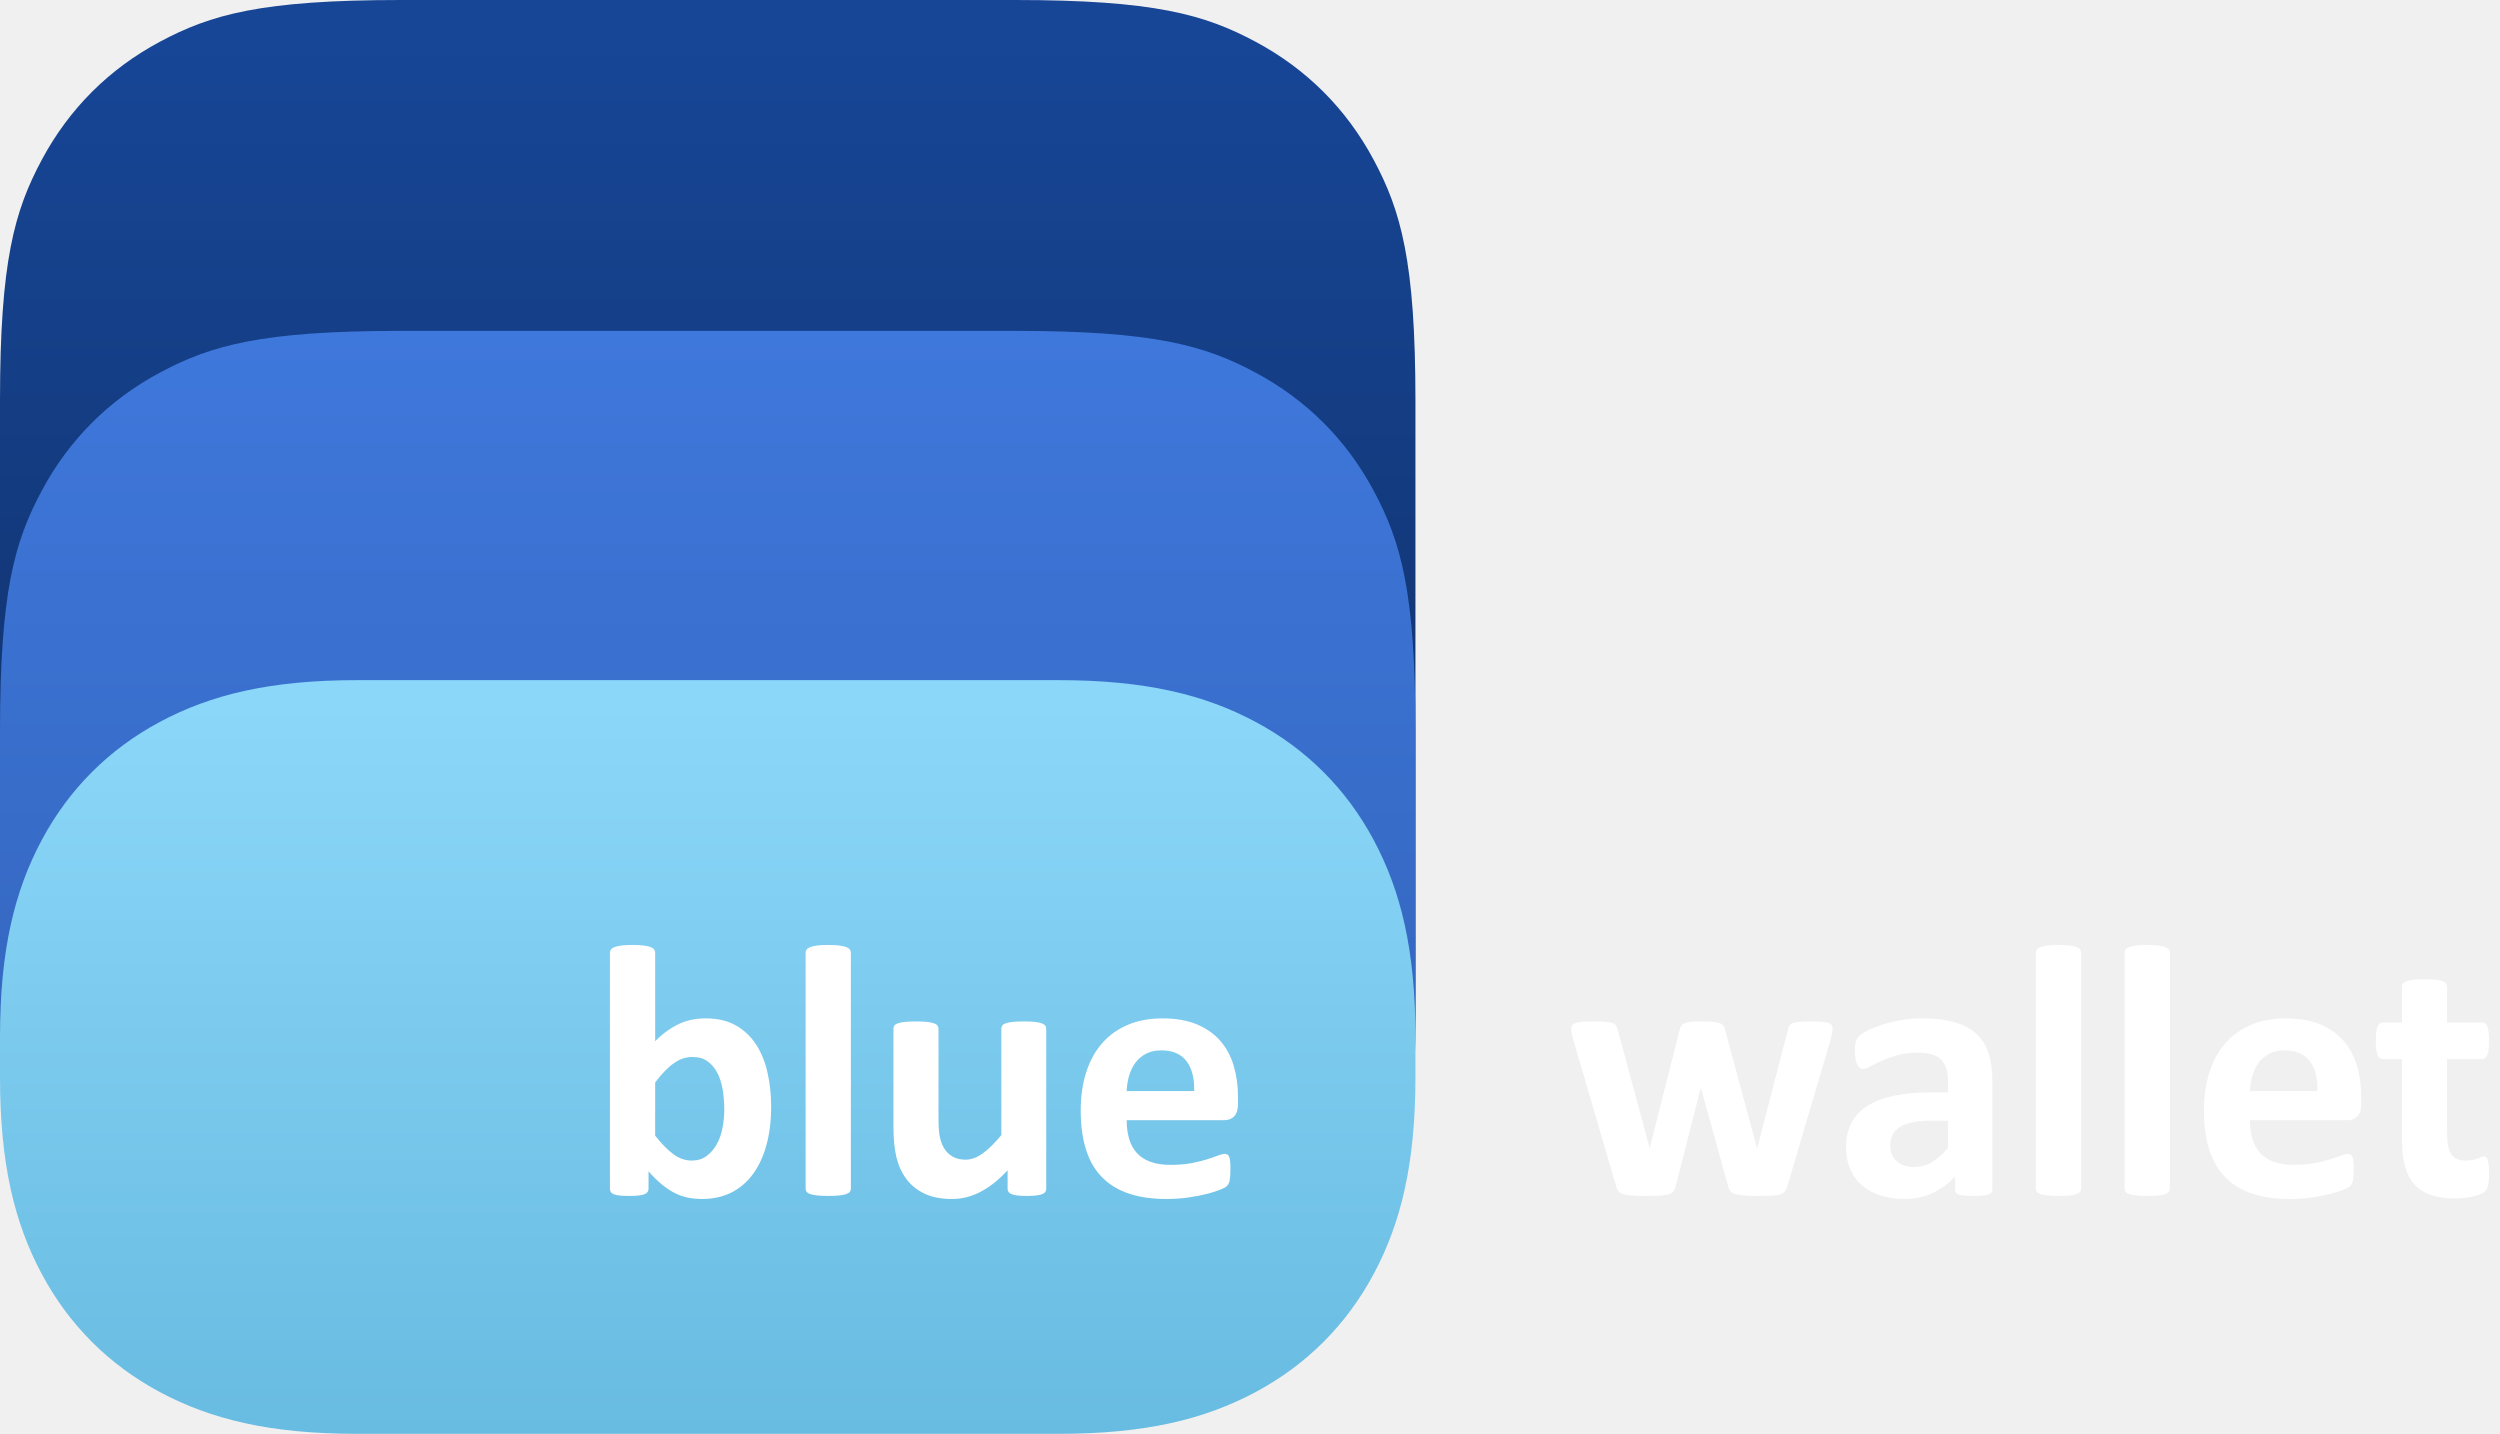
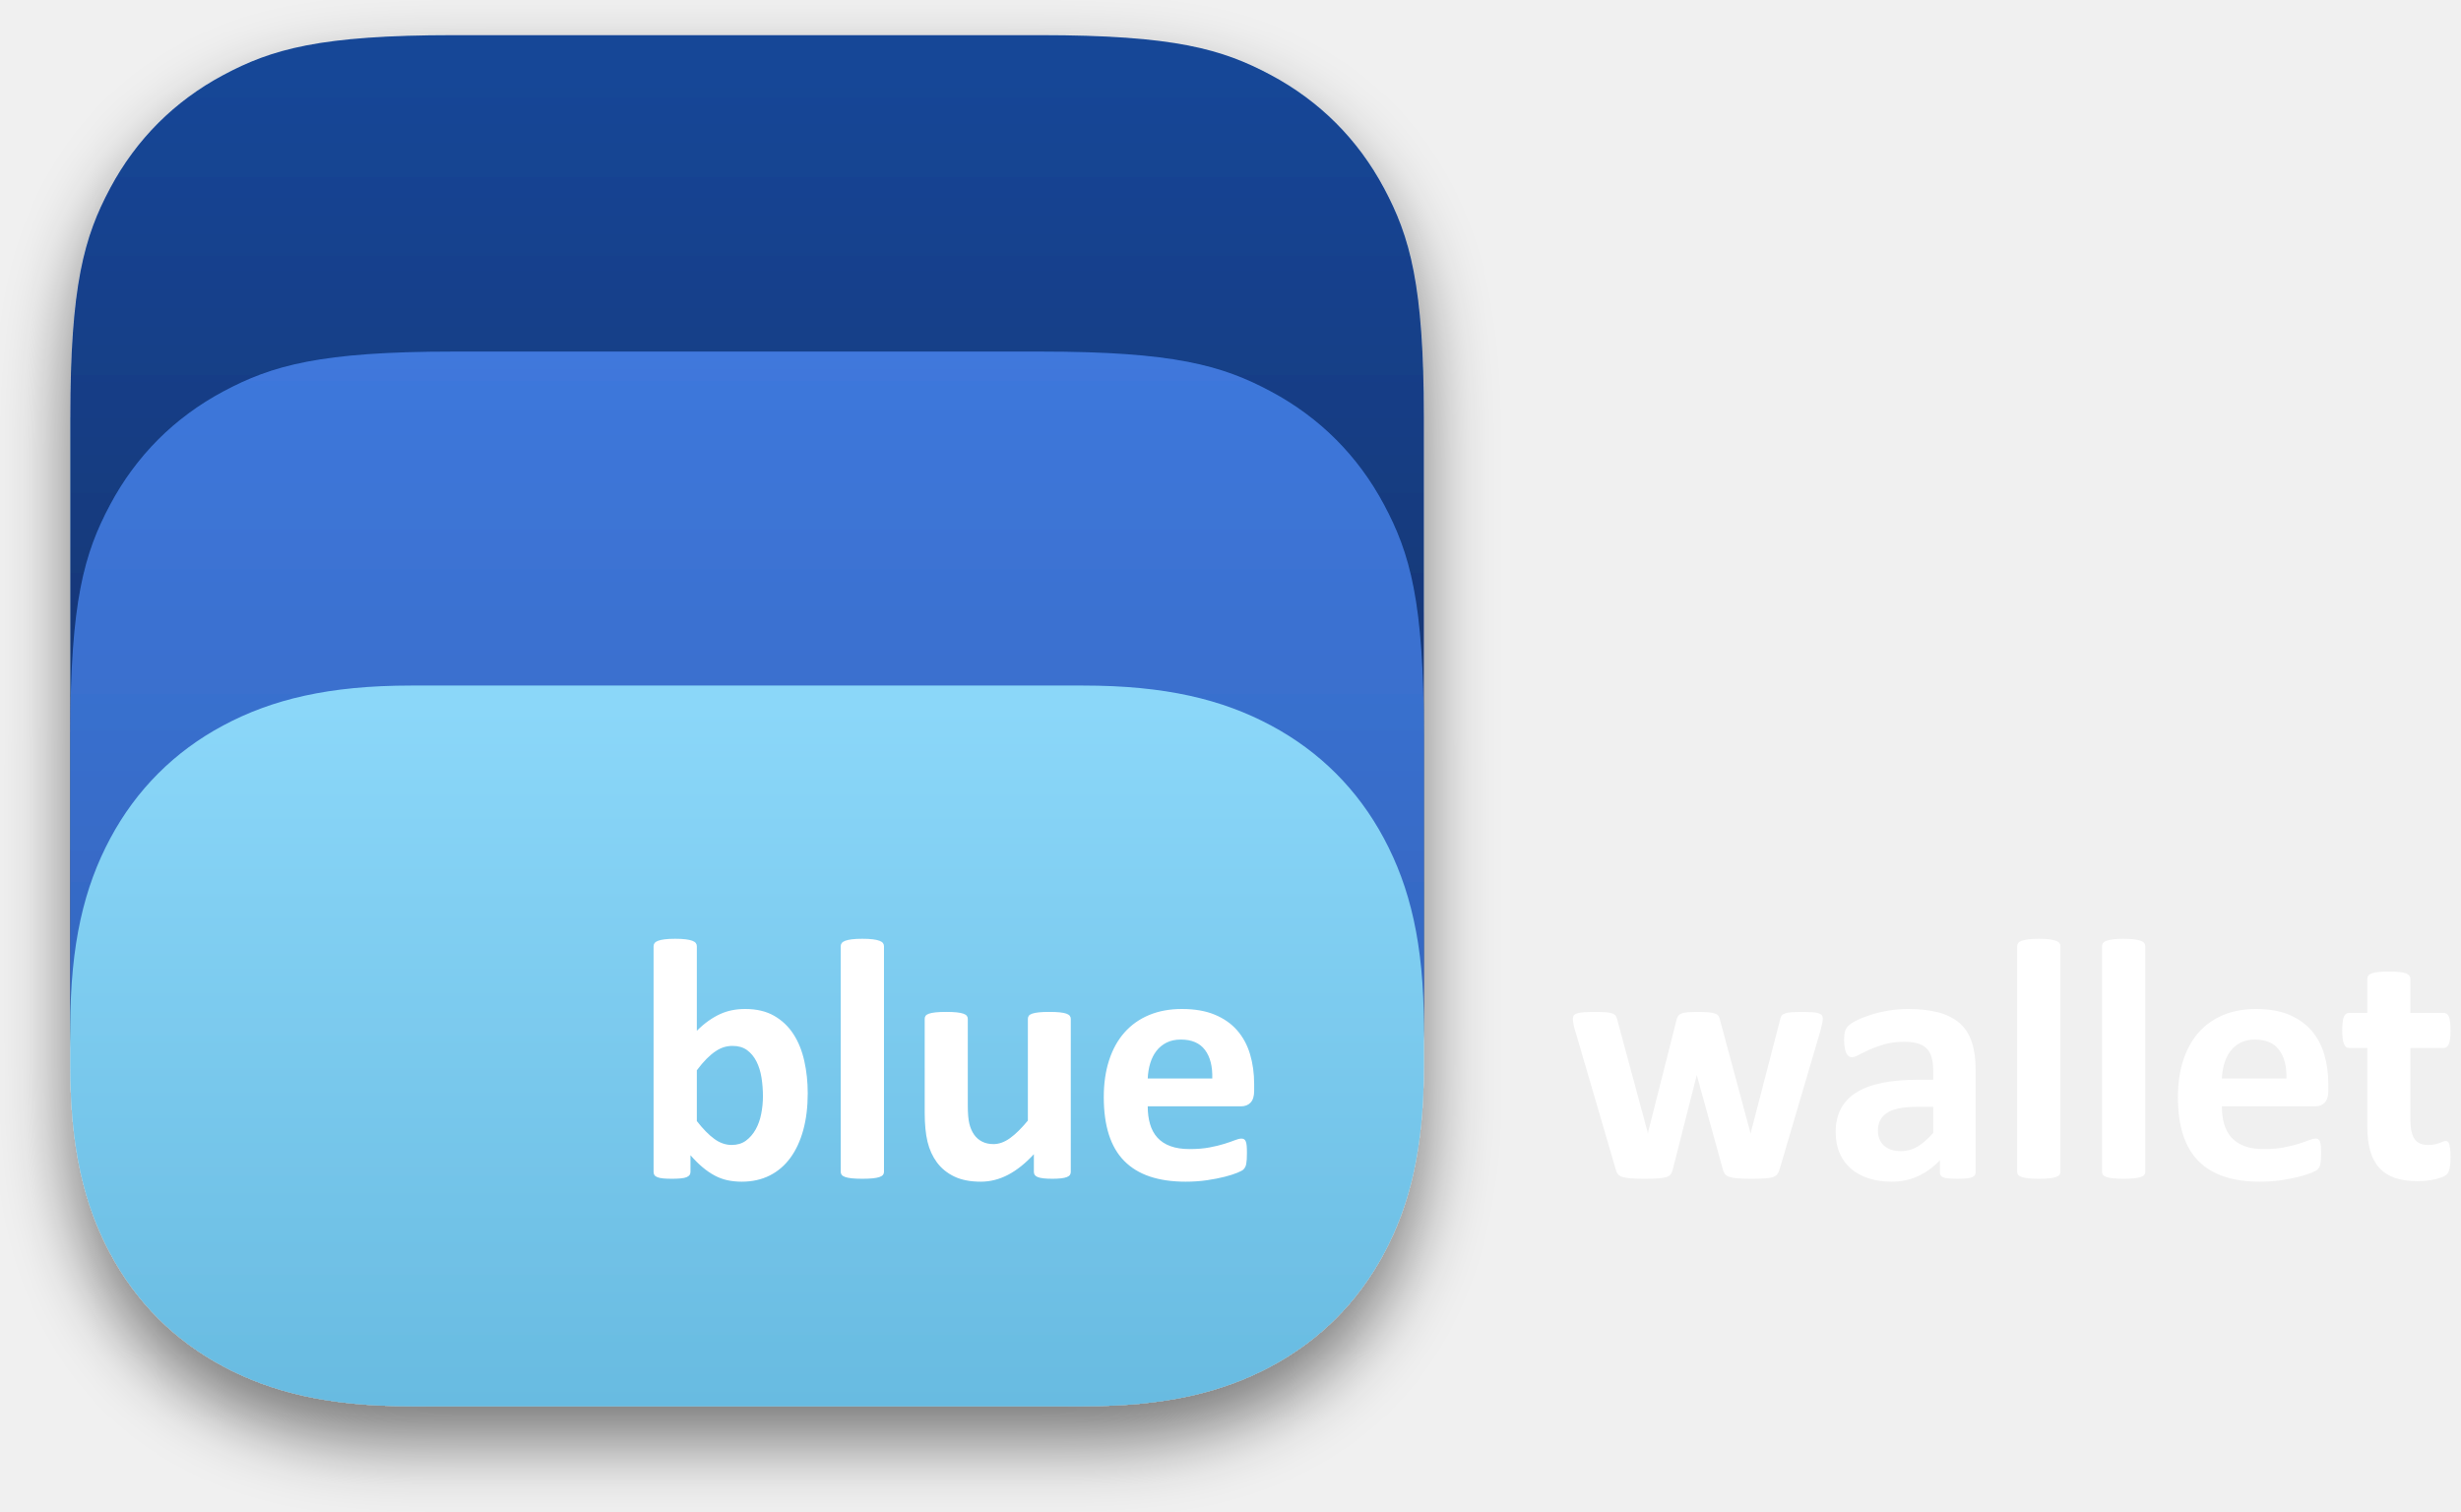
- <svg xmlns="http://www.w3.org/2000/svg" width="136px" height="78px" viewBox="0 0 136 78" version="1.1">
+ <svg xmlns="http://www.w3.org/2000/svg" width="140px" height="86px" viewBox="0 0 140 86" version="1.1">
  <defs>
-     <linearGradient x1="50%" y1="2.838%" x2="50%" y2="100%" id="linearGradient-1">
+     <filter x="-15.6%" y="-15.4%" width="131.2%" height="130.8%" filterUnits="objectBoundingBox" id="filter-1">
+       <feOffset dx="0" dy="2" in="SourceAlpha" result="shadowOffsetOuter1" />
+       <feGaussianBlur stdDeviation="2" in="shadowOffsetOuter1" result="shadowBlurOuter1" />
+       <feColorMatrix values="0 0 0 0 0   0 0 0 0 0   0 0 0 0 0  0 0 0 0.496 0" type="matrix" in="shadowBlurOuter1" result="shadowMatrixOuter1" />
+       <feMerge>
+         <feMergeNode in="shadowMatrixOuter1" />
+         <feMergeNode in="SourceGraphic" />
+       </feMerge>
+     </filter>
+     <linearGradient x1="50%" y1="2.838%" x2="50%" y2="100%" id="linearGradient-2">
      <stop stop-color="#174697" offset="0%" />
      <stop stop-color="#0C2550" offset="100%" />
    </linearGradient>
-     <linearGradient x1="50%" y1="0%" x2="50%" y2="97.884%" id="linearGradient-2">
+     <linearGradient x1="50%" y1="0%" x2="50%" y2="97.884%" id="linearGradient-3">
      <stop stop-color="#3F78DC" offset="0%" />
      <stop stop-color="#2F5FB3" offset="100%" />
    </linearGradient>
-     <linearGradient x1="50%" y1="2.725%" x2="50%" y2="100%" id="linearGradient-3">
+     <linearGradient x1="50%" y1="2.725%" x2="50%" y2="100%" id="linearGradient-4">
      <stop stop-color="#8BD7F9" offset="0%" />
      <stop stop-color="#68BBE1" offset="100%" />
    </linearGradient>
  </defs>
-   <g id="Lightning" stroke="none" stroke-width="1" fill="none" fill-rule="evenodd">
-     <g transform="translate(-158, -48)" id="header">
-       <g>
-         <g id="logo-bluewallet" transform="translate(158, 48)">
-           <g id="Group-Copy">
-             <path d="M21.793,-4.43317794e-15 L55.207,8.80464262e-16 C62.785,-5.11575092e-16 65.533,0.789 68.303,2.271 C71.074,3.752 73.248,5.926 74.729,8.697 C76.211,11.467 77,14.215 77,21.793 L77,55.207 C77,62.785 76.211,65.533 74.729,68.303 C73.248,71.074 71.074,73.248 68.303,74.729 C65.533,76.211 62.785,77 55.207,77 L21.793,77 C14.215,77 11.467,76.211 8.697,74.729 C5.926,73.248 3.752,71.074 2.271,68.303 C0.789,65.533 -3.21166362e-15,62.785 -4.13968985e-15,55.207 L5.86976174e-16,21.793 C-3.41050061e-16,14.215 0.789,11.467 2.271,8.697 C3.752,5.926 5.926,3.752 8.697,2.271 C11.467,0.789 14.215,-3.04113859e-15 21.793,-4.43317794e-15 Z" id="Rectangle-Copy" fill="url(#linearGradient-1)" />
-             <path d="M21.793,18 L55.207,18 C62.785,18 65.533,18.789 68.303,20.271 C71.074,21.752 73.248,23.926 74.729,26.697 C76.211,29.467 77,32.215 77,39.793 L77,54.207 C77,61.785 76.211,64.533 74.729,67.303 C73.248,70.074 71.074,72.248 68.303,73.729 C65.533,75.211 62.785,76 55.207,76 L21.793,76 C14.215,76 11.467,75.211 8.697,73.729 C5.926,72.248 3.752,70.074 2.271,67.303 C0.789,64.533 -3.21166362e-15,61.785 -4.13968985e-15,54.207 L5.86976174e-16,39.793 C-3.41050061e-16,32.215 0.789,29.467 2.271,26.697 C3.752,23.926 5.926,21.752 8.697,20.271 C11.467,18.789 14.215,18 21.793,18 Z" id="Rectangle-Copy-2" fill="url(#linearGradient-2)" />
-             <path d="M19.396,37 L57.604,37 C62.305,37 65.533,37.789 68.303,39.271 C71.074,40.752 73.248,42.926 74.729,45.697 C76.211,48.467 77,51.695 77,56.396 L77,58.604 C77,63.305 76.211,66.533 74.729,69.303 C73.248,72.074 71.074,74.248 68.303,75.729 C65.533,77.211 62.305,78 57.604,78 L19.396,78 C14.695,78 11.467,77.211 8.697,75.729 C5.926,74.248 3.752,72.074 2.271,69.303 C0.789,66.533 -3.27038091e-15,63.305 -3.84610337e-15,58.604 L2.93389689e-16,56.396 C-2.82332764e-16,51.695 0.789,48.467 2.271,45.697 C3.752,42.926 5.926,40.752 8.697,39.271 C11.467,37.789 14.695,37 19.396,37 Z" id="Rectangle-Copy-3" fill="url(#linearGradient-3)" />
+   <g id="watch-only" stroke="none" stroke-width="1" fill="none" fill-rule="evenodd">
+     <g id="watchonly" transform="translate(-154, -46)">
+       <g id="header">
+         <g id="logo-bluewallet-dark" transform="translate(158, 48)">
+           <g id="Group-Copy" filter="url(#filter-1)">
+             <path d="M21.793,9.33204017e-16 L55.207,8.80464262e-16 C62.785,-5.11575092e-16 65.533,0.789 68.303,2.271 C71.074,3.752 73.248,5.926 74.729,8.697 C76.211,11.467 77,14.215 77,21.793 L77,55.207 C77,62.785 76.211,65.533 74.729,68.303 C73.248,71.074 71.074,73.248 68.303,74.729 C65.533,76.211 62.785,77 55.207,77 L21.793,77 C14.215,77 11.467,76.211 8.697,74.729 C5.926,73.248 3.752,71.074 2.271,68.303 C0.789,65.533 -7.12743439e-16,62.785 1.2266921e-15,55.207 L5.86976174e-16,21.793 C-3.41050061e-16,14.215 0.789,11.467 2.271,8.697 C3.752,5.926 5.926,3.752 8.697,2.271 C11.467,0.789 14.215,-5.42218408e-16 21.793,9.33204017e-16 Z" id="Rectangle-Copy" fill="url(#linearGradient-2)" />
+             <path d="M21.793,18 L55.207,18 C62.785,18 65.533,18.789 68.303,20.271 C71.074,21.752 73.248,23.926 74.729,26.697 C76.211,29.467 77,32.215 77,39.793 L77,54.207 C77,61.785 76.211,64.533 74.729,67.303 C73.248,70.074 71.074,72.248 68.303,73.729 C65.533,75.211 62.785,76 55.207,76 L21.793,76 C14.215,76 11.467,75.211 8.697,73.729 C5.926,72.248 3.752,70.074 2.271,67.303 C0.789,64.533 -7.12743439e-16,61.785 1.2266921e-15,54.207 L5.86976174e-16,39.793 C-3.41050061e-16,32.215 0.789,29.467 2.271,26.697 C3.752,23.926 5.926,21.752 8.697,20.271 C11.467,18.789 14.215,18 21.793,18 Z" id="Rectangle-Copy-2" fill="url(#linearGradient-3)" />
+             <path d="M19.396,37 L57.604,37 C62.305,37 65.533,37.789 68.303,39.271 C71.074,40.752 73.248,42.926 74.729,45.697 C76.211,48.467 77,51.695 77,56.396 L77,58.604 C77,63.305 76.211,66.533 74.729,69.303 C73.248,72.074 71.074,74.248 68.303,75.729 C65.533,77.211 62.305,78 57.604,78 L19.396,78 C14.695,78 11.467,77.211 8.697,75.729 C5.926,74.248 3.752,72.074 2.271,69.303 C0.789,66.533 -5.90033101e-16,63.305 6.13140415e-16,58.604 L2.93389689e-16,56.396 C-2.82332764e-16,51.695 0.789,48.467 2.271,45.697 C3.752,42.926 5.926,40.752 8.697,39.271 C11.467,37.789 14.695,37 19.396,37 Z" id="Rectangle-Copy-3" fill="url(#linearGradient-4)" />
            <path d="M41.95,60.195 C41.95,60.97 41.865,61.667 41.696,62.285 C41.526,62.904 41.282,63.431 40.963,63.867 C40.644,64.303 40.252,64.639 39.787,64.873 C39.321,65.107 38.792,65.225 38.2,65.225 C37.907,65.225 37.633,65.197 37.379,65.142 C37.125,65.086 36.883,64.997 36.652,64.873 C36.421,64.749 36.193,64.593 35.968,64.404 C35.744,64.215 35.514,63.988 35.28,63.721 L35.28,64.668 C35.28,64.74 35.262,64.8 35.226,64.849 C35.19,64.897 35.132,64.938 35.05,64.971 C34.969,65.003 34.86,65.026 34.723,65.039 C34.586,65.052 34.42,65.059 34.225,65.059 C34.023,65.059 33.856,65.052 33.722,65.039 C33.589,65.026 33.481,65.003 33.4,64.971 C33.318,64.938 33.261,64.897 33.229,64.849 C33.196,64.8 33.18,64.74 33.18,64.668 L33.18,51.826 C33.18,51.761 33.2,51.702 33.239,51.65 C33.278,51.598 33.344,51.554 33.439,51.519 C33.533,51.483 33.659,51.455 33.815,51.436 C33.971,51.416 34.17,51.406 34.411,51.406 C34.651,51.406 34.85,51.416 35.006,51.436 C35.163,51.455 35.288,51.483 35.382,51.519 C35.477,51.554 35.543,51.598 35.582,51.65 C35.621,51.702 35.641,51.761 35.641,51.826 L35.641,56.641 C35.862,56.419 36.084,56.23 36.305,56.074 C36.526,55.918 36.748,55.789 36.969,55.688 C37.19,55.588 37.418,55.514 37.653,55.469 C37.887,55.423 38.135,55.4 38.395,55.4 C39.039,55.4 39.586,55.529 40.036,55.786 C40.485,56.043 40.851,56.39 41.134,56.826 C41.417,57.262 41.624,57.772 41.754,58.354 C41.885,58.937 41.95,59.551 41.95,60.195 Z M39.401,60.371 C39.401,60 39.373,59.642 39.318,59.297 C39.262,58.952 39.166,58.646 39.03,58.379 C38.893,58.112 38.716,57.899 38.497,57.739 C38.279,57.58 38.004,57.5 37.672,57.5 C37.51,57.5 37.35,57.523 37.194,57.568 C37.038,57.614 36.876,57.692 36.71,57.803 C36.544,57.913 36.373,58.057 36.198,58.232 C36.022,58.408 35.836,58.626 35.641,58.887 L35.641,61.777 C35.986,62.22 36.316,62.557 36.632,62.788 C36.948,63.019 37.278,63.135 37.623,63.135 C37.942,63.135 38.213,63.053 38.434,62.891 C38.655,62.728 38.839,62.516 38.986,62.256 C39.132,61.995 39.238,61.699 39.303,61.367 C39.368,61.035 39.401,60.703 39.401,60.371 Z M46.287,64.668 C46.287,64.733 46.268,64.79 46.229,64.839 C46.19,64.888 46.123,64.928 46.029,64.961 C45.934,64.993 45.809,65.018 45.653,65.034 C45.496,65.05 45.298,65.059 45.057,65.059 C44.816,65.059 44.617,65.05 44.461,65.034 C44.305,65.018 44.18,64.993 44.085,64.961 C43.991,64.928 43.924,64.888 43.885,64.839 C43.846,64.79 43.826,64.733 43.826,64.668 L43.826,51.826 C43.826,51.761 43.846,51.702 43.885,51.65 C43.924,51.598 43.991,51.554 44.085,51.519 C44.18,51.483 44.305,51.455 44.461,51.436 C44.617,51.416 44.816,51.406 45.057,51.406 C45.298,51.406 45.496,51.416 45.653,51.436 C45.809,51.455 45.934,51.483 46.029,51.519 C46.123,51.554 46.19,51.598 46.229,51.65 C46.268,51.702 46.287,51.761 46.287,51.826 L46.287,64.668 Z M56.914,64.668 C56.914,64.733 56.898,64.79 56.865,64.839 C56.833,64.888 56.776,64.928 56.694,64.961 C56.613,64.993 56.506,65.018 56.372,65.034 C56.239,65.05 56.071,65.059 55.869,65.059 C55.654,65.059 55.48,65.05 55.347,65.034 C55.213,65.018 55.107,64.993 55.029,64.961 C54.951,64.928 54.896,64.888 54.863,64.839 C54.831,64.79 54.814,64.733 54.814,64.668 L54.814,63.662 C54.333,64.183 53.843,64.574 53.345,64.834 C52.847,65.094 52.331,65.225 51.797,65.225 C51.198,65.225 50.695,65.127 50.288,64.932 C49.881,64.736 49.552,64.469 49.302,64.131 C49.051,63.792 48.872,63.4 48.765,62.954 C48.657,62.508 48.604,61.953 48.604,61.289 L48.604,55.957 C48.604,55.892 48.621,55.835 48.657,55.786 C48.693,55.737 48.758,55.697 48.853,55.664 C48.947,55.632 49.074,55.607 49.233,55.591 C49.393,55.575 49.59,55.566 49.824,55.566 C50.065,55.566 50.264,55.575 50.42,55.591 C50.576,55.607 50.701,55.632 50.796,55.664 C50.89,55.697 50.957,55.737 50.996,55.786 C51.035,55.835 51.055,55.892 51.055,55.957 L51.055,60.879 C51.055,61.335 51.084,61.683 51.143,61.924 C51.201,62.165 51.291,62.371 51.411,62.544 C51.532,62.716 51.685,62.85 51.87,62.944 C52.056,63.039 52.272,63.086 52.52,63.086 C52.832,63.086 53.146,62.972 53.462,62.744 C53.778,62.516 54.115,62.184 54.473,61.748 L54.473,55.957 C54.473,55.892 54.491,55.835 54.526,55.786 C54.562,55.737 54.627,55.697 54.722,55.664 C54.816,55.632 54.941,55.607 55.098,55.591 C55.254,55.575 55.452,55.566 55.693,55.566 C55.934,55.566 56.133,55.575 56.289,55.591 C56.445,55.607 56.569,55.632 56.66,55.664 C56.751,55.697 56.816,55.737 56.855,55.786 C56.895,55.835 56.914,55.892 56.914,55.957 L56.914,64.668 Z M67.346,60.059 C67.346,60.358 67.279,60.579 67.145,60.723 C67.012,60.866 66.828,60.938 66.594,60.938 L61.291,60.938 C61.291,61.309 61.335,61.646 61.423,61.948 C61.511,62.251 61.651,62.508 61.843,62.72 C62.035,62.931 62.282,63.092 62.585,63.203 C62.887,63.314 63.25,63.369 63.674,63.369 C64.103,63.369 64.481,63.338 64.806,63.276 C65.132,63.215 65.414,63.146 65.651,63.071 C65.889,62.996 66.086,62.928 66.242,62.866 C66.398,62.804 66.525,62.773 66.623,62.773 C66.681,62.773 66.73,62.785 66.769,62.808 C66.808,62.83 66.841,62.871 66.867,62.93 C66.893,62.988 66.911,63.071 66.921,63.179 C66.93,63.286 66.935,63.421 66.935,63.584 C66.935,63.727 66.932,63.849 66.926,63.95 C66.919,64.051 66.909,64.137 66.896,64.209 C66.883,64.281 66.864,64.341 66.838,64.39 C66.812,64.438 66.777,64.486 66.735,64.531 C66.693,64.577 66.577,64.639 66.388,64.717 C66.2,64.795 65.959,64.871 65.666,64.946 C65.373,65.021 65.038,65.086 64.66,65.142 C64.282,65.197 63.879,65.225 63.449,65.225 C62.674,65.225 61.996,65.127 61.413,64.932 C60.83,64.736 60.344,64.44 59.953,64.043 C59.562,63.646 59.271,63.145 59.079,62.539 C58.887,61.934 58.791,61.224 58.791,60.41 C58.791,59.635 58.892,58.937 59.094,58.315 C59.295,57.694 59.588,57.166 59.972,56.733 C60.357,56.3 60.824,55.97 61.374,55.742 C61.924,55.514 62.544,55.4 63.234,55.4 C63.963,55.4 64.587,55.508 65.104,55.723 C65.622,55.938 66.047,56.235 66.379,56.616 C66.711,56.997 66.955,57.448 67.111,57.969 C67.267,58.49 67.346,59.056 67.346,59.668 L67.346,60.059 Z M64.963,59.355 C64.982,58.665 64.844,58.123 64.548,57.729 C64.251,57.336 63.794,57.139 63.176,57.139 C62.863,57.139 62.591,57.197 62.36,57.314 C62.129,57.432 61.937,57.59 61.784,57.788 C61.631,57.987 61.514,58.221 61.432,58.491 C61.351,58.761 61.304,59.049 61.291,59.355 L64.963,59.355 Z" id="blue" fill="#FFFFFF" />
          </g>
          <path d="M99.694,55.938 C99.694,56.009 99.684,56.097 99.665,56.201 C99.645,56.305 99.609,56.455 99.557,56.65 L97.233,64.531 C97.2,64.642 97.158,64.731 97.106,64.8 C97.054,64.868 96.974,64.922 96.867,64.961 C96.759,65 96.606,65.026 96.408,65.039 C96.209,65.052 95.95,65.059 95.631,65.059 C95.312,65.059 95.052,65.05 94.85,65.034 C94.648,65.018 94.491,64.99 94.377,64.951 C94.263,64.912 94.18,64.858 94.128,64.79 C94.075,64.722 94.036,64.635 94.01,64.531 L92.546,59.238 L92.526,59.15 L92.506,59.238 L91.159,64.531 C91.133,64.642 91.095,64.731 91.046,64.8 C90.998,64.868 90.915,64.922 90.797,64.961 C90.68,65 90.521,65.026 90.319,65.039 C90.117,65.052 89.857,65.059 89.538,65.059 C89.212,65.059 88.95,65.05 88.752,65.034 C88.553,65.018 88.397,64.99 88.283,64.951 C88.169,64.912 88.086,64.858 88.034,64.79 C87.982,64.722 87.943,64.635 87.917,64.531 L85.612,56.65 C85.553,56.462 85.516,56.313 85.5,56.206 C85.483,56.099 85.475,56.009 85.475,55.938 C85.475,55.872 85.493,55.815 85.529,55.767 C85.565,55.718 85.63,55.679 85.724,55.649 C85.819,55.62 85.946,55.599 86.105,55.586 C86.265,55.573 86.465,55.566 86.706,55.566 C86.966,55.566 87.178,55.573 87.34,55.586 C87.503,55.599 87.63,55.622 87.721,55.654 C87.812,55.687 87.876,55.731 87.912,55.786 C87.948,55.841 87.975,55.908 87.995,55.986 L89.723,62.383 L89.743,62.5 L89.762,62.383 L91.383,55.986 C91.403,55.908 91.434,55.841 91.476,55.786 C91.518,55.731 91.582,55.687 91.667,55.654 C91.751,55.622 91.87,55.599 92.023,55.586 C92.176,55.573 92.373,55.566 92.614,55.566 C92.855,55.566 93.05,55.575 93.2,55.591 C93.35,55.607 93.468,55.63 93.556,55.659 C93.644,55.688 93.706,55.728 93.742,55.776 C93.778,55.825 93.805,55.882 93.825,55.947 L95.563,62.393 L95.592,62.5 L95.612,62.383 L97.272,55.986 C97.285,55.908 97.311,55.841 97.35,55.786 C97.389,55.731 97.454,55.687 97.546,55.654 C97.637,55.622 97.76,55.599 97.917,55.586 C98.073,55.573 98.271,55.566 98.512,55.566 C98.753,55.566 98.95,55.573 99.103,55.586 C99.256,55.599 99.377,55.62 99.464,55.649 C99.552,55.679 99.613,55.718 99.645,55.767 C99.678,55.815 99.694,55.872 99.694,55.938 Z M108.387,64.697 C108.387,64.788 108.355,64.86 108.289,64.912 C108.224,64.964 108.122,65.002 107.982,65.024 C107.842,65.047 107.635,65.059 107.362,65.059 C107.069,65.059 106.856,65.047 106.722,65.024 C106.589,65.002 106.494,64.964 106.439,64.912 C106.384,64.86 106.356,64.788 106.356,64.697 L106.356,64.004 C105.998,64.388 105.589,64.687 105.13,64.902 C104.671,65.117 104.162,65.225 103.602,65.225 C103.14,65.225 102.715,65.164 102.328,65.044 C101.94,64.924 101.605,64.744 101.322,64.507 C101.038,64.269 100.819,63.975 100.663,63.623 C100.506,63.271 100.428,62.861 100.428,62.393 C100.428,61.885 100.527,61.444 100.726,61.069 C100.925,60.695 101.221,60.386 101.615,60.142 C102.009,59.897 102.498,59.717 103.084,59.6 C103.67,59.482 104.351,59.424 105.125,59.424 L105.975,59.424 L105.975,58.896 C105.975,58.623 105.947,58.384 105.892,58.179 C105.837,57.974 105.746,57.803 105.619,57.666 C105.492,57.529 105.322,57.428 105.111,57.363 C104.899,57.298 104.637,57.266 104.325,57.266 C103.914,57.266 103.548,57.311 103.226,57.402 C102.904,57.493 102.619,57.594 102.371,57.705 C102.124,57.816 101.917,57.917 101.751,58.008 C101.585,58.099 101.45,58.145 101.346,58.145 C101.274,58.145 101.211,58.122 101.156,58.076 C101.1,58.031 101.055,57.965 101.019,57.881 C100.983,57.796 100.955,57.692 100.936,57.568 C100.916,57.445 100.907,57.308 100.907,57.158 C100.907,56.956 100.923,56.797 100.955,56.68 C100.988,56.562 101.05,56.457 101.141,56.362 C101.232,56.268 101.392,56.164 101.62,56.05 C101.847,55.936 102.114,55.83 102.42,55.732 C102.726,55.635 103.06,55.555 103.421,55.493 C103.783,55.431 104.155,55.4 104.539,55.4 C105.223,55.4 105.807,55.467 106.292,55.601 C106.777,55.734 107.176,55.939 107.489,56.216 C107.801,56.493 108.029,56.849 108.172,57.285 C108.315,57.721 108.387,58.239 108.387,58.838 L108.387,64.697 Z M105.975,60.967 L105.038,60.967 C104.64,60.967 104.302,60.996 104.022,61.055 C103.742,61.113 103.514,61.201 103.338,61.318 C103.163,61.436 103.034,61.577 102.953,61.743 C102.871,61.909 102.83,62.1 102.83,62.314 C102.83,62.679 102.946,62.965 103.177,63.174 C103.408,63.382 103.729,63.486 104.139,63.486 C104.484,63.486 104.801,63.398 105.091,63.223 C105.381,63.047 105.676,62.79 105.975,62.451 L105.975,60.967 Z M113.213,64.668 C113.213,64.733 113.194,64.79 113.154,64.839 C113.115,64.888 113.049,64.928 112.954,64.961 C112.86,64.993 112.735,65.018 112.578,65.034 C112.422,65.05 112.224,65.059 111.983,65.059 C111.742,65.059 111.543,65.05 111.387,65.034 C111.231,65.018 111.105,64.993 111.011,64.961 C110.917,64.928 110.85,64.888 110.811,64.839 C110.772,64.79 110.752,64.733 110.752,64.668 L110.752,51.826 C110.752,51.761 110.772,51.702 110.811,51.65 C110.85,51.598 110.917,51.554 111.011,51.519 C111.105,51.483 111.231,51.455 111.387,51.436 C111.543,51.416 111.742,51.406 111.983,51.406 C112.224,51.406 112.422,51.416 112.578,51.436 C112.735,51.455 112.86,51.483 112.954,51.519 C113.049,51.554 113.115,51.598 113.154,51.65 C113.194,51.702 113.213,51.761 113.213,51.826 L113.213,64.668 Z M118.039,64.668 C118.039,64.733 118.02,64.79 117.98,64.839 C117.941,64.888 117.875,64.928 117.78,64.961 C117.686,64.993 117.561,65.018 117.404,65.034 C117.248,65.05 117.049,65.059 116.809,65.059 C116.568,65.059 116.369,65.05 116.213,65.034 C116.057,65.018 115.931,64.993 115.837,64.961 C115.743,64.928 115.676,64.888 115.637,64.839 C115.598,64.79 115.578,64.733 115.578,64.668 L115.578,51.826 C115.578,51.761 115.598,51.702 115.637,51.65 C115.676,51.598 115.743,51.554 115.837,51.519 C115.931,51.483 116.057,51.455 116.213,51.436 C116.369,51.416 116.568,51.406 116.809,51.406 C117.049,51.406 117.248,51.416 117.404,51.436 C117.561,51.455 117.686,51.483 117.78,51.519 C117.875,51.554 117.941,51.598 117.98,51.65 C118.02,51.702 118.039,51.761 118.039,51.826 L118.039,64.668 Z M128.451,60.059 C128.451,60.358 128.384,60.579 128.251,60.723 C128.117,60.866 127.933,60.938 127.699,60.938 L122.396,60.938 C122.396,61.309 122.44,61.646 122.528,61.948 C122.616,62.251 122.756,62.508 122.948,62.72 C123.14,62.931 123.387,63.092 123.69,63.203 C123.993,63.314 124.356,63.369 124.779,63.369 C125.209,63.369 125.586,63.338 125.912,63.276 C126.237,63.215 126.519,63.146 126.757,63.071 C126.994,62.996 127.191,62.928 127.347,62.866 C127.504,62.804 127.631,62.773 127.728,62.773 C127.787,62.773 127.836,62.785 127.875,62.808 C127.914,62.83 127.946,62.871 127.972,62.93 C127.999,62.988 128.016,63.071 128.026,63.179 C128.036,63.286 128.041,63.421 128.041,63.584 C128.041,63.727 128.038,63.849 128.031,63.95 C128.025,64.051 128.015,64.137 128.002,64.209 C127.989,64.281 127.969,64.341 127.943,64.39 C127.917,64.438 127.883,64.486 127.841,64.531 C127.798,64.577 127.683,64.639 127.494,64.717 C127.305,64.795 127.064,64.871 126.771,64.946 C126.478,65.021 126.143,65.086 125.765,65.142 C125.388,65.197 124.984,65.225 124.554,65.225 C123.78,65.225 123.101,65.127 122.518,64.932 C121.936,64.736 121.449,64.44 121.058,64.043 C120.668,63.646 120.376,63.145 120.184,62.539 C119.992,61.934 119.896,61.224 119.896,60.41 C119.896,59.635 119.997,58.937 120.199,58.315 C120.401,57.694 120.694,57.166 121.078,56.733 C121.462,56.3 121.929,55.97 122.479,55.742 C123.029,55.514 123.65,55.4 124.34,55.4 C125.069,55.4 125.692,55.508 126.21,55.723 C126.727,55.938 127.152,56.235 127.484,56.616 C127.816,56.997 128.06,57.448 128.217,57.969 C128.373,58.49 128.451,59.056 128.451,59.668 L128.451,60.059 Z M126.068,59.355 C126.088,58.665 125.949,58.123 125.653,57.729 C125.357,57.336 124.9,57.139 124.281,57.139 C123.969,57.139 123.697,57.197 123.466,57.314 C123.235,57.432 123.042,57.59 122.889,57.788 C122.736,57.987 122.619,58.221 122.538,58.491 C122.457,58.761 122.409,59.049 122.396,59.355 L126.068,59.355 Z M135.406,63.809 C135.406,64.095 135.388,64.315 135.352,64.468 C135.316,64.621 135.269,64.728 135.211,64.79 C135.152,64.852 135.066,64.907 134.952,64.956 C134.838,65.005 134.704,65.047 134.551,65.083 C134.398,65.119 134.232,65.146 134.053,65.166 C133.874,65.186 133.694,65.195 133.511,65.195 C133.023,65.195 132.6,65.133 132.242,65.01 C131.884,64.886 131.587,64.696 131.353,64.438 C131.119,64.181 130.946,63.857 130.836,63.467 C130.725,63.076 130.67,62.614 130.67,62.08 L130.67,57.617 L129.625,57.617 C129.501,57.617 129.407,57.541 129.341,57.388 C129.276,57.235 129.244,56.979 129.244,56.621 C129.244,56.432 129.252,56.273 129.268,56.143 C129.284,56.012 129.309,55.91 129.341,55.835 C129.374,55.76 129.415,55.706 129.463,55.674 C129.512,55.641 129.569,55.625 129.634,55.625 L130.67,55.625 L130.67,53.682 C130.67,53.617 130.687,53.558 130.723,53.506 C130.759,53.454 130.824,53.41 130.919,53.374 C131.013,53.338 131.14,53.312 131.299,53.296 C131.459,53.28 131.656,53.271 131.89,53.271 C132.131,53.271 132.331,53.28 132.491,53.296 C132.65,53.312 132.776,53.338 132.867,53.374 C132.958,53.41 133.023,53.454 133.062,53.506 C133.101,53.558 133.121,53.617 133.121,53.682 L133.121,55.625 L135.015,55.625 C135.08,55.625 135.137,55.641 135.186,55.674 C135.235,55.706 135.276,55.76 135.308,55.835 C135.341,55.91 135.365,56.012 135.381,56.143 C135.398,56.273 135.406,56.432 135.406,56.621 C135.406,56.979 135.373,57.235 135.308,57.388 C135.243,57.541 135.149,57.617 135.025,57.617 L133.121,57.617 L133.121,61.709 C133.121,62.184 133.196,62.541 133.345,62.778 C133.495,63.016 133.762,63.135 134.146,63.135 C134.276,63.135 134.393,63.123 134.498,63.101 C134.602,63.078 134.695,63.052 134.776,63.022 C134.857,62.993 134.926,62.967 134.981,62.944 C135.036,62.922 135.087,62.91 135.132,62.91 C135.171,62.91 135.209,62.922 135.245,62.944 C135.281,62.967 135.308,63.013 135.328,63.081 C135.347,63.149 135.365,63.242 135.381,63.359 C135.398,63.477 135.406,63.626 135.406,63.809 Z" id="wallet" fill="#FFFFFF" />
        </g>
      </g>
    </g>
  </g>
</svg>
